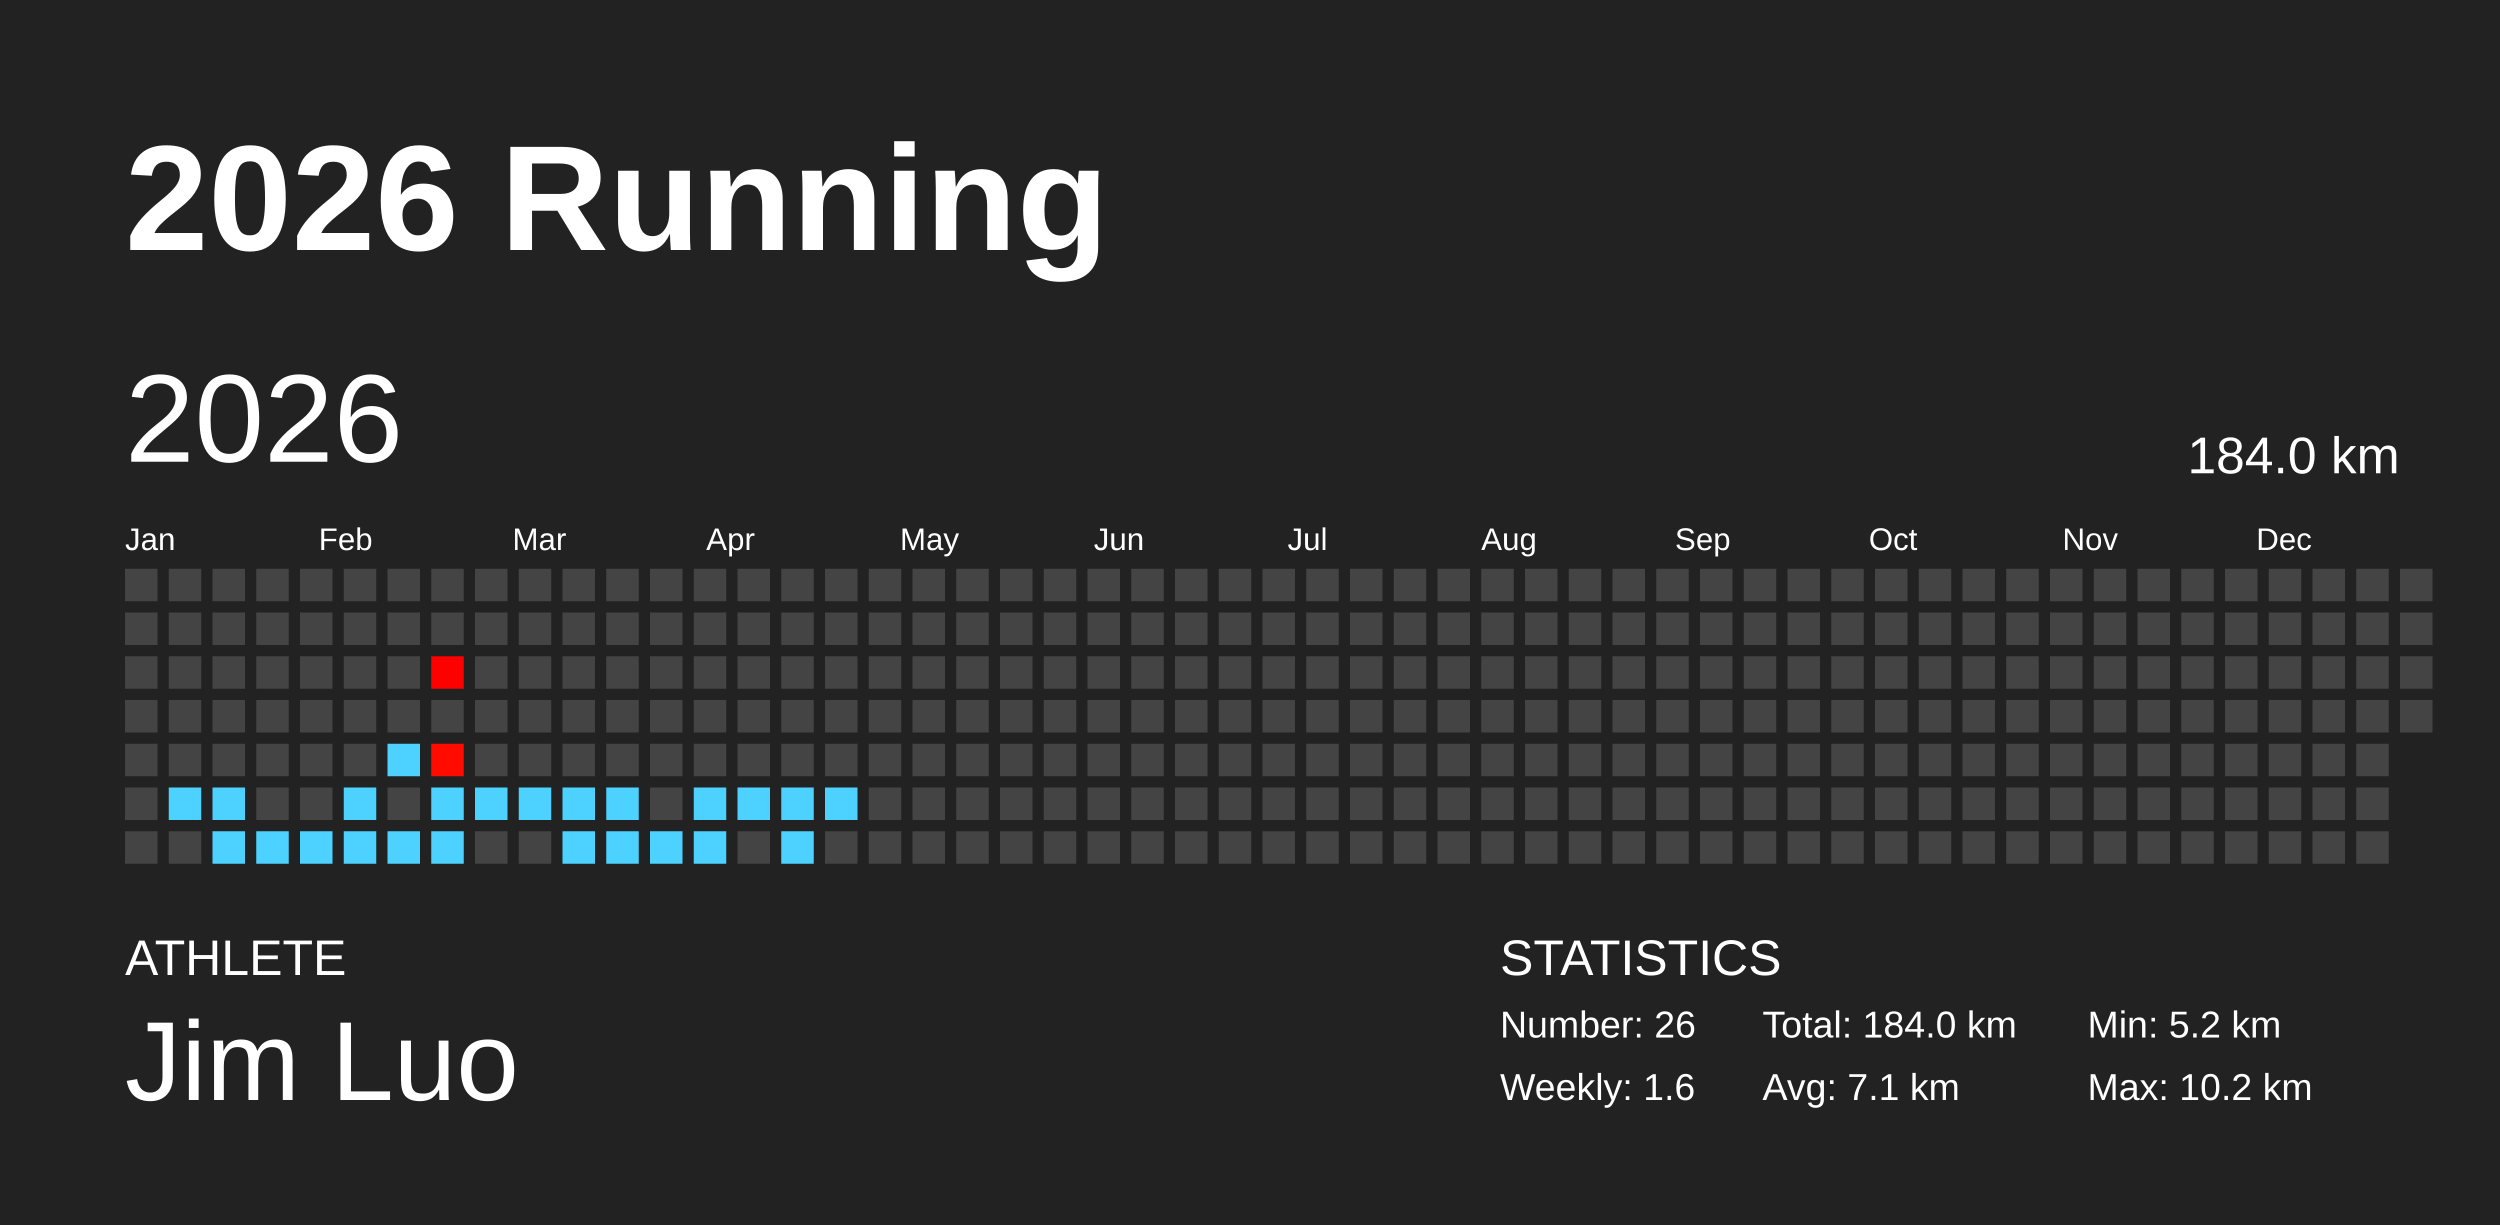
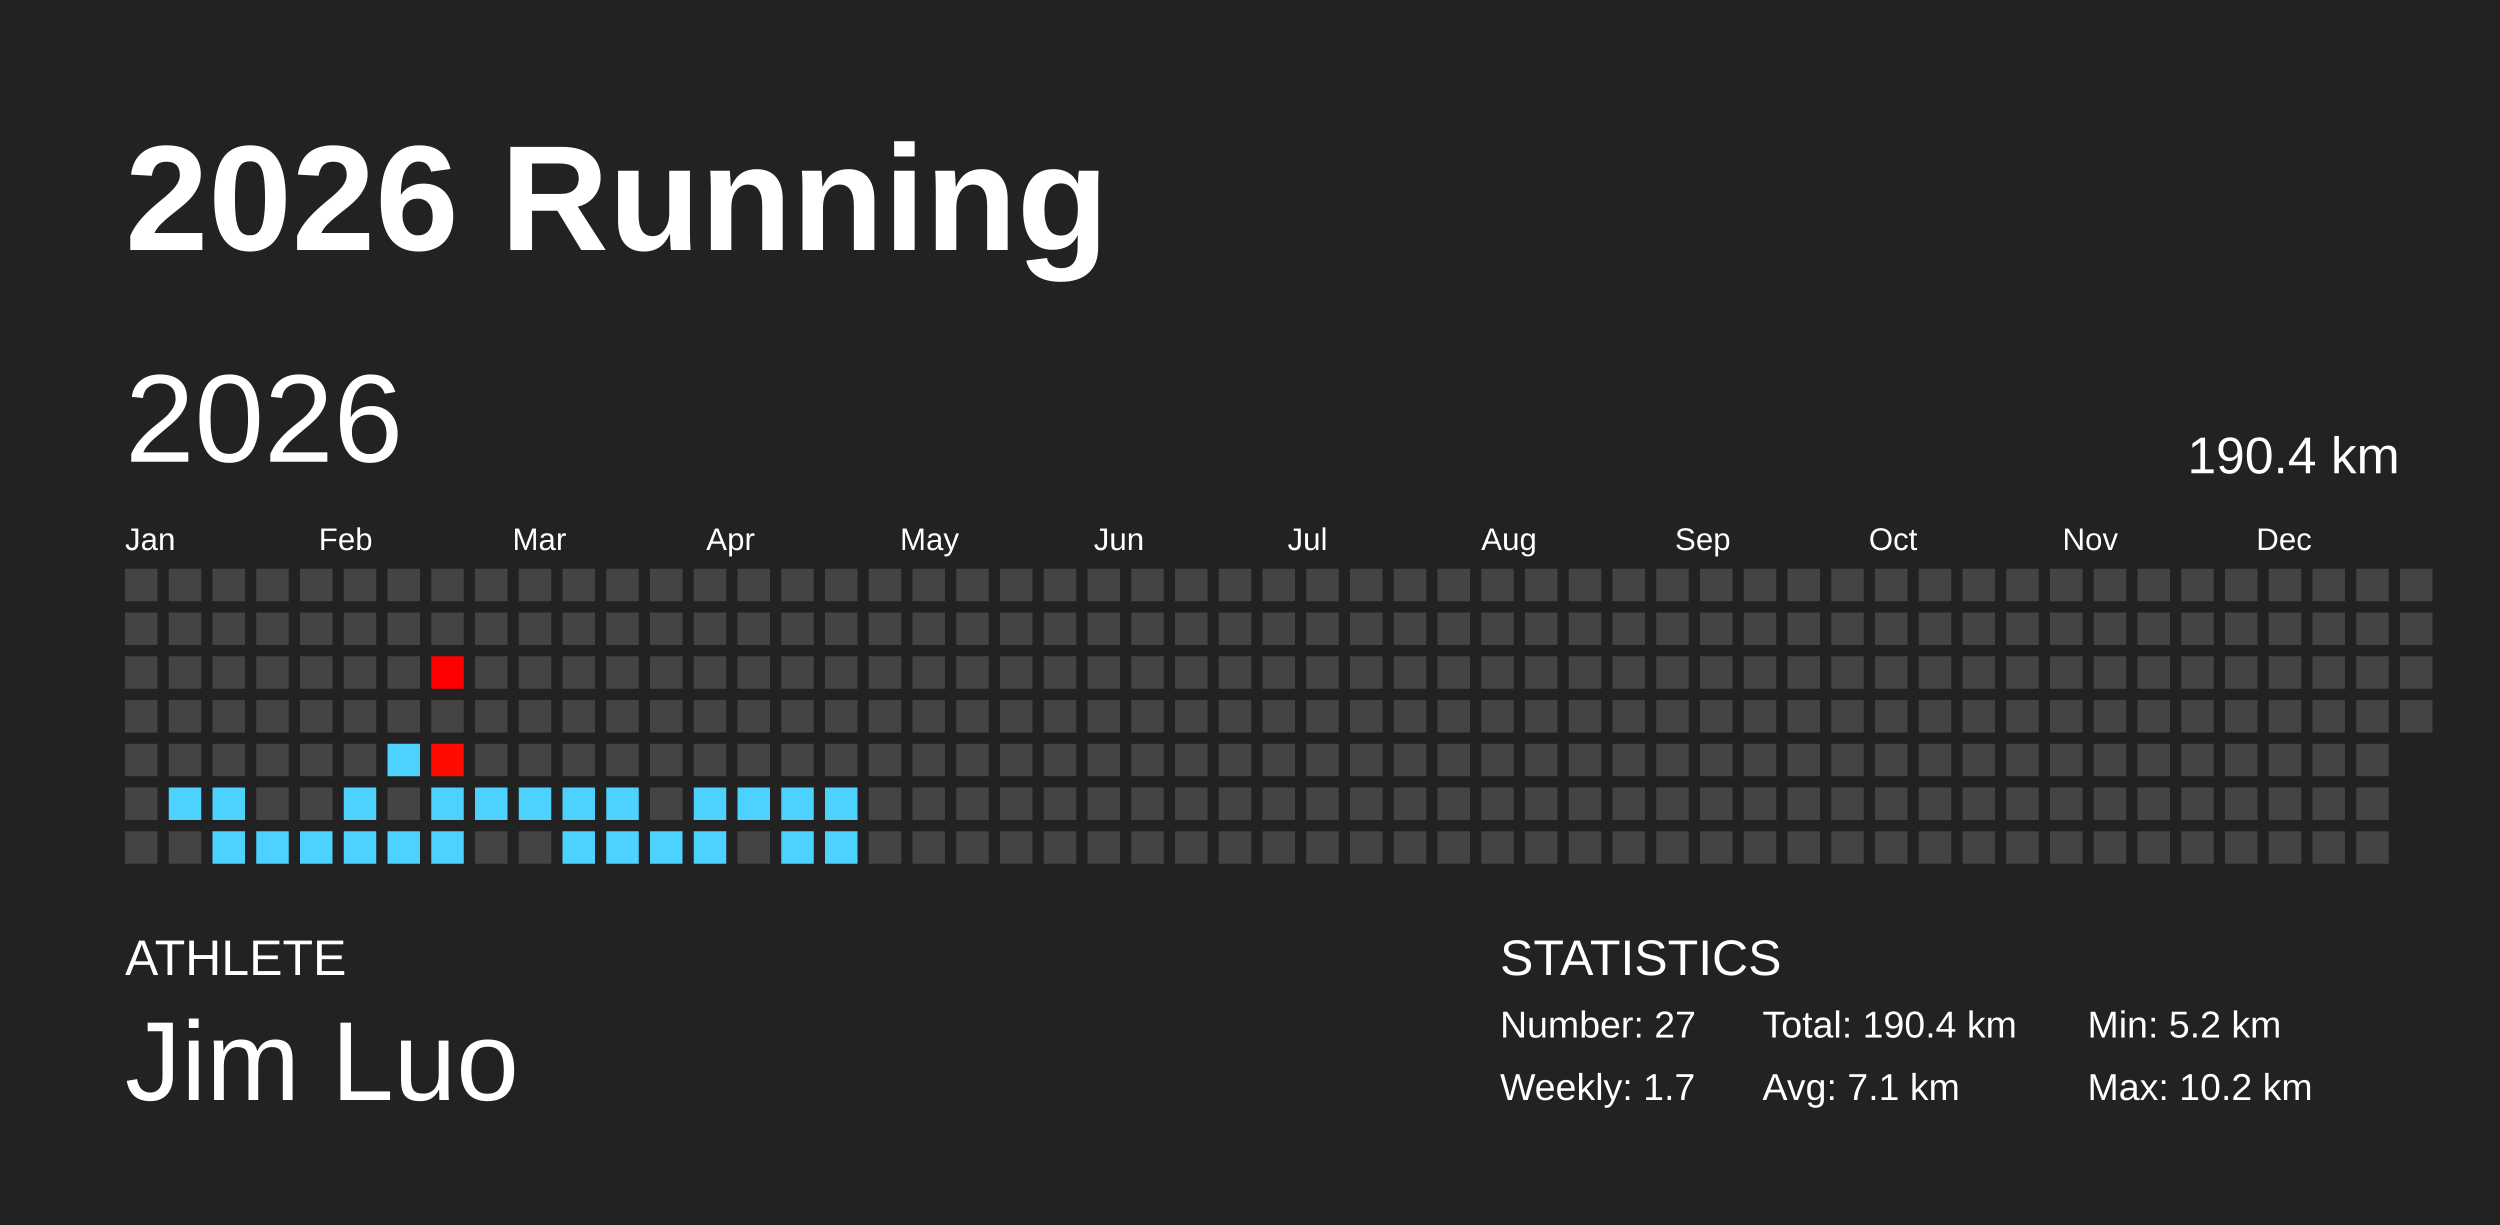
<svg xmlns="http://www.w3.org/2000/svg" baseProfile="full" height="98mm" version="1.1" viewBox="0,0,200,98" width="200mm">
  <defs />
  <rect fill="#222222" height="98" width="200" x="0" y="0" />
  <text fill="#FFFFFF" style="font-size:12px; font-family:Arial; font-weight:bold;" x="10" y="20">2026 Running</text>
  <text fill="#FFFFFF" style="font-size:4px; font-family:Arial" x="10" y="78">ATHLETE</text>
  <text fill="#FFFFFF" style="font-size:9px; font-family:Arial" x="10" y="88">Jim Luo</text>
  <text fill="#FFFFFF" style="font-size:4px; font-family:Arial" x="120" y="78">STATISTICS</text>
-   <text fill="#FFFFFF" style="font-size:3px; font-family:Arial" x="120" y="83">Number: 26</text>
-   <text fill="#FFFFFF" style="font-size:3px; font-family:Arial" x="120" y="88">Weekly: 1.6</text>
-   <text fill="#FFFFFF" style="font-size:3px; font-family:Arial" x="141" y="83">Total: 184.0 km</text>
+   <text fill="#FFFFFF" style="font-size:3px; font-family:Arial" x="120" y="83">Number: 27</text>
+   <text fill="#FFFFFF" style="font-size:3px; font-family:Arial" x="120" y="88">Weekly: 1.7</text>
+   <text fill="#FFFFFF" style="font-size:3px; font-family:Arial" x="141" y="83">Total: 190.4 km</text>
  <text fill="#FFFFFF" style="font-size:3px; font-family:Arial" x="141" y="88">Avg: 7.1 km</text>
  <text fill="#FFFFFF" style="font-size:3px; font-family:Arial" x="167" y="83">Min: 5.2 km</text>
  <text fill="#FFFFFF" style="font-size:3px; font-family:Arial" x="167" y="88">Max: 10.2 km</text>
  <text dominant-baseline="hanging" fill="#FFFFFF" style="font-size:10.0px; font-family:Arial;" x="10" y="30">2026</text>
-   <text dominant-baseline="hanging" fill="#FFFFFF" style="font-size:4.125px; font-family:Arial;" x="175" y="35">184.0 km</text>
+   <text dominant-baseline="hanging" fill="#FFFFFF" style="font-size:4.125px; font-family:Arial;" x="175" y="35">190.4 km</text>
  <text fill="#FFFFFF" style="font-size:2.5px; font-family:Arial" x="10.0" y="44">Jan</text>
  <text fill="#FFFFFF" style="font-size:2.5px; font-family:Arial" x="25.5" y="44">Feb</text>
  <text fill="#FFFFFF" style="font-size:2.5px; font-family:Arial" x="41.0" y="44">Mar</text>
  <text fill="#FFFFFF" style="font-size:2.5px; font-family:Arial" x="56.5" y="44">Apr</text>
  <text fill="#FFFFFF" style="font-size:2.5px; font-family:Arial" x="72.0" y="44">May</text>
  <text fill="#FFFFFF" style="font-size:2.5px; font-family:Arial" x="87.5" y="44">Jun</text>
  <text fill="#FFFFFF" style="font-size:2.5px; font-family:Arial" x="103.0" y="44">Jul</text>
  <text fill="#FFFFFF" style="font-size:2.5px; font-family:Arial" x="118.5" y="44">Aug</text>
  <text fill="#FFFFFF" style="font-size:2.5px; font-family:Arial" x="134.0" y="44">Sep</text>
  <text fill="#FFFFFF" style="font-size:2.5px; font-family:Arial" x="149.5" y="44">Oct</text>
  <text fill="#FFFFFF" style="font-size:2.5px; font-family:Arial" x="165.0" y="44">Nov</text>
  <text fill="#FFFFFF" style="font-size:2.5px; font-family:Arial" x="180.5" y="44">Dec</text>
  <rect fill="#444444" height="2.6" width="2.6" x="10.0" y="45.5" />
  <rect fill="#444444" height="2.6" width="2.6" x="10.0" y="49.0" />
  <rect fill="#444444" height="2.6" width="2.6" x="10.0" y="52.5" />
  <rect fill="#444444" height="2.6" width="2.6" x="10.0" y="56.0" />
  <rect fill="#444444" height="2.6" width="2.6" x="10.0" y="59.5" />
  <rect fill="#444444" height="2.6" width="2.6" x="10.0" y="63.0" />
  <rect fill="#444444" height="2.6" width="2.6" x="10.0" y="66.5" />
  <rect fill="#444444" height="2.6" width="2.6" x="13.5" y="45.5" />
  <rect fill="#444444" height="2.6" width="2.6" x="13.5" y="49.0" />
  <rect fill="#444444" height="2.6" width="2.6" x="13.5" y="52.5" />
  <rect fill="#444444" height="2.6" width="2.6" x="13.5" y="56.0" />
  <rect fill="#444444" height="2.6" width="2.6" x="13.5" y="59.5" />
  <rect fill="#4dd2ff" height="2.6" width="2.6" x="13.5" y="63.0" />
  <rect fill="#444444" height="2.6" width="2.6" x="13.5" y="66.5" />
  <rect fill="#444444" height="2.6" width="2.6" x="17.0" y="45.5" />
  <rect fill="#444444" height="2.6" width="2.6" x="17.0" y="49.0" />
  <rect fill="#444444" height="2.6" width="2.6" x="17.0" y="52.5" />
  <rect fill="#444444" height="2.6" width="2.6" x="17.0" y="56.0" />
  <rect fill="#444444" height="2.6" width="2.6" x="17.0" y="59.5" />
  <rect fill="#4dd2ff" height="2.6" width="2.6" x="17.0" y="63.0" />
  <rect fill="#4dd2ff" height="2.6" width="2.6" x="17.0" y="66.5" />
  <rect fill="#444444" height="2.6" width="2.6" x="20.5" y="45.5" />
  <rect fill="#444444" height="2.6" width="2.6" x="20.5" y="49.0" />
  <rect fill="#444444" height="2.6" width="2.6" x="20.5" y="52.5" />
  <rect fill="#444444" height="2.6" width="2.6" x="20.5" y="56.0" />
  <rect fill="#444444" height="2.6" width="2.6" x="20.5" y="59.5" />
  <rect fill="#444444" height="2.6" width="2.6" x="20.5" y="63.0" />
  <rect fill="#4dd2ff" height="2.6" width="2.6" x="20.5" y="66.5" />
  <rect fill="#444444" height="2.6" width="2.6" x="24.0" y="45.5" />
  <rect fill="#444444" height="2.6" width="2.6" x="24.0" y="49.0" />
  <rect fill="#444444" height="2.6" width="2.6" x="24.0" y="52.5" />
  <rect fill="#444444" height="2.6" width="2.6" x="24.0" y="56.0" />
  <rect fill="#444444" height="2.6" width="2.6" x="24.0" y="59.5" />
  <rect fill="#444444" height="2.6" width="2.6" x="24.0" y="63.0" />
  <rect fill="#4dd2ff" height="2.6" width="2.6" x="24.0" y="66.5" />
  <rect fill="#444444" height="2.6" width="2.6" x="27.5" y="45.5" />
  <rect fill="#444444" height="2.6" width="2.6" x="27.5" y="49.0" />
  <rect fill="#444444" height="2.6" width="2.6" x="27.5" y="52.5" />
  <rect fill="#444444" height="2.6" width="2.6" x="27.5" y="56.0" />
  <rect fill="#444444" height="2.6" width="2.6" x="27.5" y="59.5" />
  <rect fill="#4dd2ff" height="2.6" width="2.6" x="27.5" y="63.0" />
  <rect fill="#4dd2ff" height="2.6" width="2.6" x="27.5" y="66.5" />
  <rect fill="#444444" height="2.6" width="2.6" x="31.0" y="45.5" />
  <rect fill="#444444" height="2.6" width="2.6" x="31.0" y="49.0" />
  <rect fill="#444444" height="2.6" width="2.6" x="31.0" y="52.5" />
  <rect fill="#444444" height="2.6" width="2.6" x="31.0" y="56.0" />
  <rect fill="#4dd2ff" height="2.6" width="2.6" x="31.0" y="59.5" />
  <rect fill="#444444" height="2.6" width="2.6" x="31.0" y="63.0" />
  <rect fill="#4dd2ff" height="2.6" width="2.6" x="31.0" y="66.5" />
  <rect fill="#444444" height="2.6" width="2.6" x="34.5" y="45.5" />
  <rect fill="#444444" height="2.6" width="2.6" x="34.5" y="49.0" />
  <rect fill="#ff0000" height="2.6" width="2.6" x="34.5" y="52.5" />
  <rect fill="#444444" height="2.6" width="2.6" x="34.5" y="56.0" />
  <rect fill="#ff0b00" height="2.6" width="2.6" x="34.5" y="59.5" />
  <rect fill="#4dd2ff" height="2.6" width="2.6" x="34.5" y="63.0" />
  <rect fill="#4dd2ff" height="2.6" width="2.6" x="34.5" y="66.5" />
  <rect fill="#444444" height="2.6" width="2.6" x="38.0" y="45.5" />
  <rect fill="#444444" height="2.6" width="2.6" x="38.0" y="49.0" />
  <rect fill="#444444" height="2.6" width="2.6" x="38.0" y="52.5" />
  <rect fill="#444444" height="2.6" width="2.6" x="38.0" y="56.0" />
  <rect fill="#444444" height="2.6" width="2.6" x="38.0" y="59.5" />
  <rect fill="#4dd2ff" height="2.6" width="2.6" x="38.0" y="63.0" />
  <rect fill="#444444" height="2.6" width="2.6" x="38.0" y="66.5" />
  <rect fill="#444444" height="2.6" width="2.6" x="41.5" y="45.5" />
  <rect fill="#444444" height="2.6" width="2.6" x="41.5" y="49.0" />
  <rect fill="#444444" height="2.6" width="2.6" x="41.5" y="52.5" />
  <rect fill="#444444" height="2.6" width="2.6" x="41.5" y="56.0" />
  <rect fill="#444444" height="2.6" width="2.6" x="41.5" y="59.5" />
  <rect fill="#4dd2ff" height="2.6" width="2.6" x="41.5" y="63.0" />
  <rect fill="#444444" height="2.6" width="2.6" x="41.5" y="66.5" />
  <rect fill="#444444" height="2.6" width="2.6" x="45.0" y="45.5" />
  <rect fill="#444444" height="2.6" width="2.6" x="45.0" y="49.0" />
  <rect fill="#444444" height="2.6" width="2.6" x="45.0" y="52.5" />
  <rect fill="#444444" height="2.6" width="2.6" x="45.0" y="56.0" />
  <rect fill="#444444" height="2.6" width="2.6" x="45.0" y="59.5" />
  <rect fill="#4dd2ff" height="2.6" width="2.6" x="45.0" y="63.0" />
  <rect fill="#4dd2ff" height="2.6" width="2.6" x="45.0" y="66.5" />
  <rect fill="#444444" height="2.6" width="2.6" x="48.5" y="45.5" />
  <rect fill="#444444" height="2.6" width="2.6" x="48.5" y="49.0" />
  <rect fill="#444444" height="2.6" width="2.6" x="48.5" y="52.5" />
  <rect fill="#444444" height="2.6" width="2.6" x="48.5" y="56.0" />
  <rect fill="#444444" height="2.6" width="2.6" x="48.5" y="59.5" />
  <rect fill="#4dd2ff" height="2.6" width="2.6" x="48.5" y="63.0" />
  <rect fill="#4dd2ff" height="2.6" width="2.6" x="48.5" y="66.5" />
  <rect fill="#444444" height="2.6" width="2.6" x="52.0" y="45.5" />
  <rect fill="#444444" height="2.6" width="2.6" x="52.0" y="49.0" />
  <rect fill="#444444" height="2.6" width="2.6" x="52.0" y="52.5" />
  <rect fill="#444444" height="2.6" width="2.6" x="52.0" y="56.0" />
  <rect fill="#444444" height="2.6" width="2.6" x="52.0" y="59.5" />
  <rect fill="#444444" height="2.6" width="2.6" x="52.0" y="63.0" />
  <rect fill="#4dd2ff" height="2.6" width="2.6" x="52.0" y="66.5" />
  <rect fill="#444444" height="2.6" width="2.6" x="55.5" y="45.5" />
  <rect fill="#444444" height="2.6" width="2.6" x="55.5" y="49.0" />
  <rect fill="#444444" height="2.6" width="2.6" x="55.5" y="52.5" />
  <rect fill="#444444" height="2.6" width="2.6" x="55.5" y="56.0" />
  <rect fill="#444444" height="2.6" width="2.6" x="55.5" y="59.5" />
  <rect fill="#4dd2ff" height="2.6" width="2.6" x="55.5" y="63.0" />
  <rect fill="#4dd2ff" height="2.6" width="2.6" x="55.5" y="66.5" />
  <rect fill="#444444" height="2.6" width="2.6" x="59.0" y="45.5" />
  <rect fill="#444444" height="2.6" width="2.6" x="59.0" y="49.0" />
  <rect fill="#444444" height="2.6" width="2.6" x="59.0" y="52.5" />
  <rect fill="#444444" height="2.6" width="2.6" x="59.0" y="56.0" />
  <rect fill="#444444" height="2.6" width="2.6" x="59.0" y="59.5" />
  <rect fill="#4dd2ff" height="2.6" width="2.6" x="59.0" y="63.0" />
  <rect fill="#444444" height="2.6" width="2.6" x="59.0" y="66.5" />
  <rect fill="#444444" height="2.6" width="2.6" x="62.5" y="45.5" />
  <rect fill="#444444" height="2.6" width="2.6" x="62.5" y="49.0" />
  <rect fill="#444444" height="2.6" width="2.6" x="62.5" y="52.5" />
  <rect fill="#444444" height="2.6" width="2.6" x="62.5" y="56.0" />
  <rect fill="#444444" height="2.6" width="2.6" x="62.5" y="59.5" />
  <rect fill="#4dd2ff" height="2.6" width="2.6" x="62.5" y="63.0" />
  <rect fill="#4dd2ff" height="2.6" width="2.6" x="62.5" y="66.5" />
  <rect fill="#444444" height="2.6" width="2.6" x="66.0" y="45.5" />
  <rect fill="#444444" height="2.6" width="2.6" x="66.0" y="49.0" />
  <rect fill="#444444" height="2.6" width="2.6" x="66.0" y="52.5" />
  <rect fill="#444444" height="2.6" width="2.6" x="66.0" y="56.0" />
  <rect fill="#444444" height="2.6" width="2.6" x="66.0" y="59.5" />
  <rect fill="#4dd2ff" height="2.6" width="2.6" x="66.0" y="63.0" />
-   <rect fill="#444444" height="2.6" width="2.6" x="66.0" y="66.5" />
+   <rect fill="#4dd2ff" height="2.6" width="2.6" x="66.0" y="66.5" />
  <rect fill="#444444" height="2.6" width="2.6" x="69.5" y="45.5" />
  <rect fill="#444444" height="2.6" width="2.6" x="69.5" y="49.0" />
  <rect fill="#444444" height="2.6" width="2.6" x="69.5" y="52.5" />
  <rect fill="#444444" height="2.6" width="2.6" x="69.5" y="56.0" />
  <rect fill="#444444" height="2.6" width="2.6" x="69.5" y="59.5" />
  <rect fill="#444444" height="2.6" width="2.6" x="69.5" y="63.0" />
  <rect fill="#444444" height="2.6" width="2.6" x="69.5" y="66.5" />
  <rect fill="#444444" height="2.6" width="2.6" x="73.0" y="45.5" />
  <rect fill="#444444" height="2.6" width="2.6" x="73.0" y="49.0" />
  <rect fill="#444444" height="2.6" width="2.6" x="73.0" y="52.5" />
  <rect fill="#444444" height="2.6" width="2.6" x="73.0" y="56.0" />
  <rect fill="#444444" height="2.6" width="2.6" x="73.0" y="59.5" />
  <rect fill="#444444" height="2.6" width="2.6" x="73.0" y="63.0" />
  <rect fill="#444444" height="2.6" width="2.6" x="73.0" y="66.5" />
  <rect fill="#444444" height="2.6" width="2.6" x="76.5" y="45.5" />
  <rect fill="#444444" height="2.6" width="2.6" x="76.5" y="49.0" />
  <rect fill="#444444" height="2.6" width="2.6" x="76.5" y="52.5" />
  <rect fill="#444444" height="2.6" width="2.6" x="76.5" y="56.0" />
  <rect fill="#444444" height="2.6" width="2.6" x="76.5" y="59.5" />
  <rect fill="#444444" height="2.6" width="2.6" x="76.5" y="63.0" />
  <rect fill="#444444" height="2.6" width="2.6" x="76.5" y="66.5" />
  <rect fill="#444444" height="2.6" width="2.6" x="80.0" y="45.5" />
  <rect fill="#444444" height="2.6" width="2.6" x="80.0" y="49.0" />
  <rect fill="#444444" height="2.6" width="2.6" x="80.0" y="52.5" />
  <rect fill="#444444" height="2.6" width="2.6" x="80.0" y="56.0" />
  <rect fill="#444444" height="2.6" width="2.6" x="80.0" y="59.5" />
  <rect fill="#444444" height="2.6" width="2.6" x="80.0" y="63.0" />
  <rect fill="#444444" height="2.6" width="2.6" x="80.0" y="66.5" />
  <rect fill="#444444" height="2.6" width="2.6" x="83.5" y="45.5" />
  <rect fill="#444444" height="2.6" width="2.6" x="83.5" y="49.0" />
  <rect fill="#444444" height="2.6" width="2.6" x="83.5" y="52.5" />
  <rect fill="#444444" height="2.6" width="2.6" x="83.5" y="56.0" />
  <rect fill="#444444" height="2.6" width="2.6" x="83.5" y="59.5" />
  <rect fill="#444444" height="2.6" width="2.6" x="83.5" y="63.0" />
  <rect fill="#444444" height="2.6" width="2.6" x="83.5" y="66.5" />
  <rect fill="#444444" height="2.6" width="2.6" x="87.0" y="45.5" />
  <rect fill="#444444" height="2.6" width="2.6" x="87.0" y="49.0" />
  <rect fill="#444444" height="2.6" width="2.6" x="87.0" y="52.5" />
  <rect fill="#444444" height="2.6" width="2.6" x="87.0" y="56.0" />
  <rect fill="#444444" height="2.6" width="2.6" x="87.0" y="59.5" />
  <rect fill="#444444" height="2.6" width="2.6" x="87.0" y="63.0" />
  <rect fill="#444444" height="2.6" width="2.6" x="87.0" y="66.5" />
  <rect fill="#444444" height="2.6" width="2.6" x="90.5" y="45.5" />
  <rect fill="#444444" height="2.6" width="2.6" x="90.5" y="49.0" />
  <rect fill="#444444" height="2.6" width="2.6" x="90.5" y="52.5" />
  <rect fill="#444444" height="2.6" width="2.6" x="90.5" y="56.0" />
  <rect fill="#444444" height="2.6" width="2.6" x="90.5" y="59.5" />
  <rect fill="#444444" height="2.6" width="2.6" x="90.5" y="63.0" />
  <rect fill="#444444" height="2.6" width="2.6" x="90.5" y="66.5" />
  <rect fill="#444444" height="2.6" width="2.6" x="94.0" y="45.5" />
  <rect fill="#444444" height="2.6" width="2.6" x="94.0" y="49.0" />
  <rect fill="#444444" height="2.6" width="2.6" x="94.0" y="52.5" />
  <rect fill="#444444" height="2.6" width="2.6" x="94.0" y="56.0" />
  <rect fill="#444444" height="2.6" width="2.6" x="94.0" y="59.5" />
  <rect fill="#444444" height="2.6" width="2.6" x="94.0" y="63.0" />
  <rect fill="#444444" height="2.6" width="2.6" x="94.0" y="66.5" />
  <rect fill="#444444" height="2.6" width="2.6" x="97.5" y="45.5" />
  <rect fill="#444444" height="2.6" width="2.6" x="97.5" y="49.0" />
  <rect fill="#444444" height="2.6" width="2.6" x="97.5" y="52.5" />
  <rect fill="#444444" height="2.6" width="2.6" x="97.5" y="56.0" />
  <rect fill="#444444" height="2.6" width="2.6" x="97.5" y="59.5" />
  <rect fill="#444444" height="2.6" width="2.6" x="97.5" y="63.0" />
  <rect fill="#444444" height="2.6" width="2.6" x="97.5" y="66.5" />
  <rect fill="#444444" height="2.6" width="2.6" x="101.0" y="45.5" />
  <rect fill="#444444" height="2.6" width="2.6" x="101.0" y="49.0" />
  <rect fill="#444444" height="2.6" width="2.6" x="101.0" y="52.5" />
  <rect fill="#444444" height="2.6" width="2.6" x="101.0" y="56.0" />
  <rect fill="#444444" height="2.6" width="2.6" x="101.0" y="59.5" />
  <rect fill="#444444" height="2.6" width="2.6" x="101.0" y="63.0" />
  <rect fill="#444444" height="2.6" width="2.6" x="101.0" y="66.5" />
  <rect fill="#444444" height="2.6" width="2.6" x="104.5" y="45.5" />
  <rect fill="#444444" height="2.6" width="2.6" x="104.5" y="49.0" />
  <rect fill="#444444" height="2.6" width="2.6" x="104.5" y="52.5" />
  <rect fill="#444444" height="2.6" width="2.6" x="104.5" y="56.0" />
  <rect fill="#444444" height="2.6" width="2.6" x="104.5" y="59.5" />
  <rect fill="#444444" height="2.6" width="2.6" x="104.5" y="63.0" />
  <rect fill="#444444" height="2.6" width="2.6" x="104.5" y="66.5" />
  <rect fill="#444444" height="2.6" width="2.6" x="108.0" y="45.5" />
  <rect fill="#444444" height="2.6" width="2.6" x="108.0" y="49.0" />
  <rect fill="#444444" height="2.6" width="2.6" x="108.0" y="52.5" />
  <rect fill="#444444" height="2.6" width="2.6" x="108.0" y="56.0" />
  <rect fill="#444444" height="2.6" width="2.6" x="108.0" y="59.5" />
  <rect fill="#444444" height="2.6" width="2.6" x="108.0" y="63.0" />
  <rect fill="#444444" height="2.6" width="2.6" x="108.0" y="66.5" />
  <rect fill="#444444" height="2.6" width="2.6" x="111.5" y="45.5" />
  <rect fill="#444444" height="2.6" width="2.6" x="111.5" y="49.0" />
  <rect fill="#444444" height="2.6" width="2.6" x="111.5" y="52.5" />
  <rect fill="#444444" height="2.6" width="2.6" x="111.5" y="56.0" />
  <rect fill="#444444" height="2.6" width="2.6" x="111.5" y="59.5" />
  <rect fill="#444444" height="2.6" width="2.6" x="111.5" y="63.0" />
  <rect fill="#444444" height="2.6" width="2.6" x="111.5" y="66.5" />
  <rect fill="#444444" height="2.6" width="2.6" x="115.0" y="45.5" />
  <rect fill="#444444" height="2.6" width="2.6" x="115.0" y="49.0" />
  <rect fill="#444444" height="2.6" width="2.6" x="115.0" y="52.5" />
  <rect fill="#444444" height="2.6" width="2.6" x="115.0" y="56.0" />
  <rect fill="#444444" height="2.6" width="2.6" x="115.0" y="59.5" />
  <rect fill="#444444" height="2.6" width="2.6" x="115.0" y="63.0" />
  <rect fill="#444444" height="2.6" width="2.6" x="115.0" y="66.5" />
  <rect fill="#444444" height="2.6" width="2.6" x="118.5" y="45.5" />
  <rect fill="#444444" height="2.6" width="2.6" x="118.5" y="49.0" />
  <rect fill="#444444" height="2.6" width="2.6" x="118.5" y="52.5" />
  <rect fill="#444444" height="2.6" width="2.6" x="118.5" y="56.0" />
  <rect fill="#444444" height="2.6" width="2.6" x="118.5" y="59.5" />
  <rect fill="#444444" height="2.6" width="2.6" x="118.5" y="63.0" />
  <rect fill="#444444" height="2.6" width="2.6" x="118.5" y="66.5" />
  <rect fill="#444444" height="2.6" width="2.6" x="122.0" y="45.5" />
  <rect fill="#444444" height="2.6" width="2.6" x="122.0" y="49.0" />
  <rect fill="#444444" height="2.6" width="2.6" x="122.0" y="52.5" />
  <rect fill="#444444" height="2.6" width="2.6" x="122.0" y="56.0" />
  <rect fill="#444444" height="2.6" width="2.6" x="122.0" y="59.5" />
  <rect fill="#444444" height="2.6" width="2.6" x="122.0" y="63.0" />
  <rect fill="#444444" height="2.6" width="2.6" x="122.0" y="66.5" />
  <rect fill="#444444" height="2.6" width="2.6" x="125.5" y="45.5" />
  <rect fill="#444444" height="2.6" width="2.6" x="125.5" y="49.0" />
  <rect fill="#444444" height="2.6" width="2.6" x="125.5" y="52.5" />
  <rect fill="#444444" height="2.6" width="2.6" x="125.5" y="56.0" />
  <rect fill="#444444" height="2.6" width="2.6" x="125.5" y="59.5" />
  <rect fill="#444444" height="2.6" width="2.6" x="125.5" y="63.0" />
  <rect fill="#444444" height="2.6" width="2.6" x="125.5" y="66.5" />
  <rect fill="#444444" height="2.6" width="2.6" x="129.0" y="45.5" />
  <rect fill="#444444" height="2.6" width="2.6" x="129.0" y="49.0" />
  <rect fill="#444444" height="2.6" width="2.6" x="129.0" y="52.5" />
  <rect fill="#444444" height="2.6" width="2.6" x="129.0" y="56.0" />
  <rect fill="#444444" height="2.6" width="2.6" x="129.0" y="59.5" />
  <rect fill="#444444" height="2.6" width="2.6" x="129.0" y="63.0" />
  <rect fill="#444444" height="2.6" width="2.6" x="129.0" y="66.5" />
  <rect fill="#444444" height="2.6" width="2.6" x="132.5" y="45.5" />
  <rect fill="#444444" height="2.6" width="2.6" x="132.5" y="49.0" />
  <rect fill="#444444" height="2.6" width="2.6" x="132.5" y="52.5" />
  <rect fill="#444444" height="2.6" width="2.6" x="132.5" y="56.0" />
  <rect fill="#444444" height="2.6" width="2.6" x="132.5" y="59.5" />
  <rect fill="#444444" height="2.6" width="2.6" x="132.5" y="63.0" />
  <rect fill="#444444" height="2.6" width="2.6" x="132.5" y="66.5" />
  <rect fill="#444444" height="2.6" width="2.6" x="136.0" y="45.5" />
  <rect fill="#444444" height="2.6" width="2.6" x="136.0" y="49.0" />
  <rect fill="#444444" height="2.6" width="2.6" x="136.0" y="52.5" />
  <rect fill="#444444" height="2.6" width="2.6" x="136.0" y="56.0" />
  <rect fill="#444444" height="2.6" width="2.6" x="136.0" y="59.5" />
  <rect fill="#444444" height="2.6" width="2.6" x="136.0" y="63.0" />
  <rect fill="#444444" height="2.6" width="2.6" x="136.0" y="66.5" />
  <rect fill="#444444" height="2.6" width="2.6" x="139.5" y="45.5" />
  <rect fill="#444444" height="2.6" width="2.6" x="139.5" y="49.0" />
  <rect fill="#444444" height="2.6" width="2.6" x="139.5" y="52.5" />
  <rect fill="#444444" height="2.6" width="2.6" x="139.5" y="56.0" />
  <rect fill="#444444" height="2.6" width="2.6" x="139.5" y="59.5" />
  <rect fill="#444444" height="2.6" width="2.6" x="139.5" y="63.0" />
  <rect fill="#444444" height="2.6" width="2.6" x="139.5" y="66.5" />
  <rect fill="#444444" height="2.6" width="2.6" x="143.0" y="45.5" />
  <rect fill="#444444" height="2.6" width="2.6" x="143.0" y="49.0" />
  <rect fill="#444444" height="2.6" width="2.6" x="143.0" y="52.5" />
  <rect fill="#444444" height="2.6" width="2.6" x="143.0" y="56.0" />
  <rect fill="#444444" height="2.6" width="2.6" x="143.0" y="59.5" />
  <rect fill="#444444" height="2.6" width="2.6" x="143.0" y="63.0" />
  <rect fill="#444444" height="2.6" width="2.6" x="143.0" y="66.5" />
  <rect fill="#444444" height="2.6" width="2.6" x="146.5" y="45.5" />
  <rect fill="#444444" height="2.6" width="2.6" x="146.5" y="49.0" />
  <rect fill="#444444" height="2.6" width="2.6" x="146.5" y="52.5" />
  <rect fill="#444444" height="2.6" width="2.6" x="146.5" y="56.0" />
  <rect fill="#444444" height="2.6" width="2.6" x="146.5" y="59.5" />
  <rect fill="#444444" height="2.6" width="2.6" x="146.5" y="63.0" />
  <rect fill="#444444" height="2.6" width="2.6" x="146.5" y="66.5" />
  <rect fill="#444444" height="2.6" width="2.6" x="150.0" y="45.5" />
  <rect fill="#444444" height="2.6" width="2.6" x="150.0" y="49.0" />
  <rect fill="#444444" height="2.6" width="2.6" x="150.0" y="52.5" />
  <rect fill="#444444" height="2.6" width="2.6" x="150.0" y="56.0" />
  <rect fill="#444444" height="2.6" width="2.6" x="150.0" y="59.5" />
  <rect fill="#444444" height="2.6" width="2.6" x="150.0" y="63.0" />
  <rect fill="#444444" height="2.6" width="2.6" x="150.0" y="66.5" />
  <rect fill="#444444" height="2.6" width="2.6" x="153.5" y="45.5" />
  <rect fill="#444444" height="2.6" width="2.6" x="153.5" y="49.0" />
  <rect fill="#444444" height="2.6" width="2.6" x="153.5" y="52.5" />
  <rect fill="#444444" height="2.6" width="2.6" x="153.5" y="56.0" />
  <rect fill="#444444" height="2.6" width="2.6" x="153.5" y="59.5" />
  <rect fill="#444444" height="2.6" width="2.6" x="153.5" y="63.0" />
  <rect fill="#444444" height="2.6" width="2.6" x="153.5" y="66.5" />
  <rect fill="#444444" height="2.6" width="2.6" x="157.0" y="45.5" />
  <rect fill="#444444" height="2.6" width="2.6" x="157.0" y="49.0" />
  <rect fill="#444444" height="2.6" width="2.6" x="157.0" y="52.5" />
  <rect fill="#444444" height="2.6" width="2.6" x="157.0" y="56.0" />
  <rect fill="#444444" height="2.6" width="2.6" x="157.0" y="59.5" />
  <rect fill="#444444" height="2.6" width="2.6" x="157.0" y="63.0" />
  <rect fill="#444444" height="2.6" width="2.6" x="157.0" y="66.5" />
  <rect fill="#444444" height="2.6" width="2.6" x="160.5" y="45.5" />
  <rect fill="#444444" height="2.6" width="2.6" x="160.5" y="49.0" />
  <rect fill="#444444" height="2.6" width="2.6" x="160.5" y="52.5" />
  <rect fill="#444444" height="2.6" width="2.6" x="160.5" y="56.0" />
  <rect fill="#444444" height="2.6" width="2.6" x="160.5" y="59.5" />
  <rect fill="#444444" height="2.6" width="2.6" x="160.5" y="63.0" />
  <rect fill="#444444" height="2.6" width="2.6" x="160.5" y="66.5" />
  <rect fill="#444444" height="2.6" width="2.6" x="164.0" y="45.5" />
  <rect fill="#444444" height="2.6" width="2.6" x="164.0" y="49.0" />
  <rect fill="#444444" height="2.6" width="2.6" x="164.0" y="52.5" />
  <rect fill="#444444" height="2.6" width="2.6" x="164.0" y="56.0" />
  <rect fill="#444444" height="2.6" width="2.6" x="164.0" y="59.5" />
  <rect fill="#444444" height="2.6" width="2.6" x="164.0" y="63.0" />
  <rect fill="#444444" height="2.6" width="2.6" x="164.0" y="66.5" />
  <rect fill="#444444" height="2.6" width="2.6" x="167.5" y="45.5" />
  <rect fill="#444444" height="2.6" width="2.6" x="167.5" y="49.0" />
  <rect fill="#444444" height="2.6" width="2.6" x="167.5" y="52.5" />
  <rect fill="#444444" height="2.6" width="2.6" x="167.5" y="56.0" />
  <rect fill="#444444" height="2.6" width="2.6" x="167.5" y="59.5" />
  <rect fill="#444444" height="2.6" width="2.6" x="167.5" y="63.0" />
  <rect fill="#444444" height="2.6" width="2.6" x="167.5" y="66.5" />
  <rect fill="#444444" height="2.6" width="2.6" x="171.0" y="45.5" />
  <rect fill="#444444" height="2.6" width="2.6" x="171.0" y="49.0" />
  <rect fill="#444444" height="2.6" width="2.6" x="171.0" y="52.5" />
  <rect fill="#444444" height="2.6" width="2.6" x="171.0" y="56.0" />
  <rect fill="#444444" height="2.6" width="2.6" x="171.0" y="59.5" />
  <rect fill="#444444" height="2.6" width="2.6" x="171.0" y="63.0" />
  <rect fill="#444444" height="2.6" width="2.6" x="171.0" y="66.5" />
  <rect fill="#444444" height="2.6" width="2.6" x="174.5" y="45.5" />
  <rect fill="#444444" height="2.6" width="2.6" x="174.5" y="49.0" />
  <rect fill="#444444" height="2.6" width="2.6" x="174.5" y="52.5" />
  <rect fill="#444444" height="2.6" width="2.6" x="174.5" y="56.0" />
  <rect fill="#444444" height="2.6" width="2.6" x="174.5" y="59.5" />
  <rect fill="#444444" height="2.6" width="2.6" x="174.5" y="63.0" />
  <rect fill="#444444" height="2.6" width="2.6" x="174.5" y="66.5" />
  <rect fill="#444444" height="2.6" width="2.6" x="178.0" y="45.5" />
  <rect fill="#444444" height="2.6" width="2.6" x="178.0" y="49.0" />
  <rect fill="#444444" height="2.6" width="2.6" x="178.0" y="52.5" />
  <rect fill="#444444" height="2.6" width="2.6" x="178.0" y="56.0" />
  <rect fill="#444444" height="2.6" width="2.6" x="178.0" y="59.5" />
  <rect fill="#444444" height="2.6" width="2.6" x="178.0" y="63.0" />
  <rect fill="#444444" height="2.6" width="2.6" x="178.0" y="66.5" />
  <rect fill="#444444" height="2.6" width="2.6" x="181.5" y="45.5" />
  <rect fill="#444444" height="2.6" width="2.6" x="181.5" y="49.0" />
  <rect fill="#444444" height="2.6" width="2.6" x="181.5" y="52.5" />
  <rect fill="#444444" height="2.6" width="2.6" x="181.5" y="56.0" />
  <rect fill="#444444" height="2.6" width="2.6" x="181.5" y="59.5" />
  <rect fill="#444444" height="2.6" width="2.6" x="181.5" y="63.0" />
  <rect fill="#444444" height="2.6" width="2.6" x="181.5" y="66.5" />
  <rect fill="#444444" height="2.6" width="2.6" x="185.0" y="45.5" />
  <rect fill="#444444" height="2.6" width="2.6" x="185.0" y="49.0" />
  <rect fill="#444444" height="2.6" width="2.6" x="185.0" y="52.5" />
  <rect fill="#444444" height="2.6" width="2.6" x="185.0" y="56.0" />
  <rect fill="#444444" height="2.6" width="2.6" x="185.0" y="59.5" />
  <rect fill="#444444" height="2.6" width="2.6" x="185.0" y="63.0" />
  <rect fill="#444444" height="2.6" width="2.6" x="185.0" y="66.5" />
  <rect fill="#444444" height="2.6" width="2.6" x="188.5" y="45.5" />
  <rect fill="#444444" height="2.6" width="2.6" x="188.5" y="49.0" />
  <rect fill="#444444" height="2.6" width="2.6" x="188.5" y="52.5" />
  <rect fill="#444444" height="2.6" width="2.6" x="188.5" y="56.0" />
  <rect fill="#444444" height="2.6" width="2.6" x="188.5" y="59.5" />
  <rect fill="#444444" height="2.6" width="2.6" x="188.5" y="63.0" />
  <rect fill="#444444" height="2.6" width="2.6" x="188.5" y="66.5" />
  <rect fill="#444444" height="2.6" width="2.6" x="192.0" y="45.5" />
  <rect fill="#444444" height="2.6" width="2.6" x="192.0" y="49.0" />
  <rect fill="#444444" height="2.6" width="2.6" x="192.0" y="52.5" />
  <rect fill="#444444" height="2.6" width="2.6" x="192.0" y="56.0" />
</svg>
